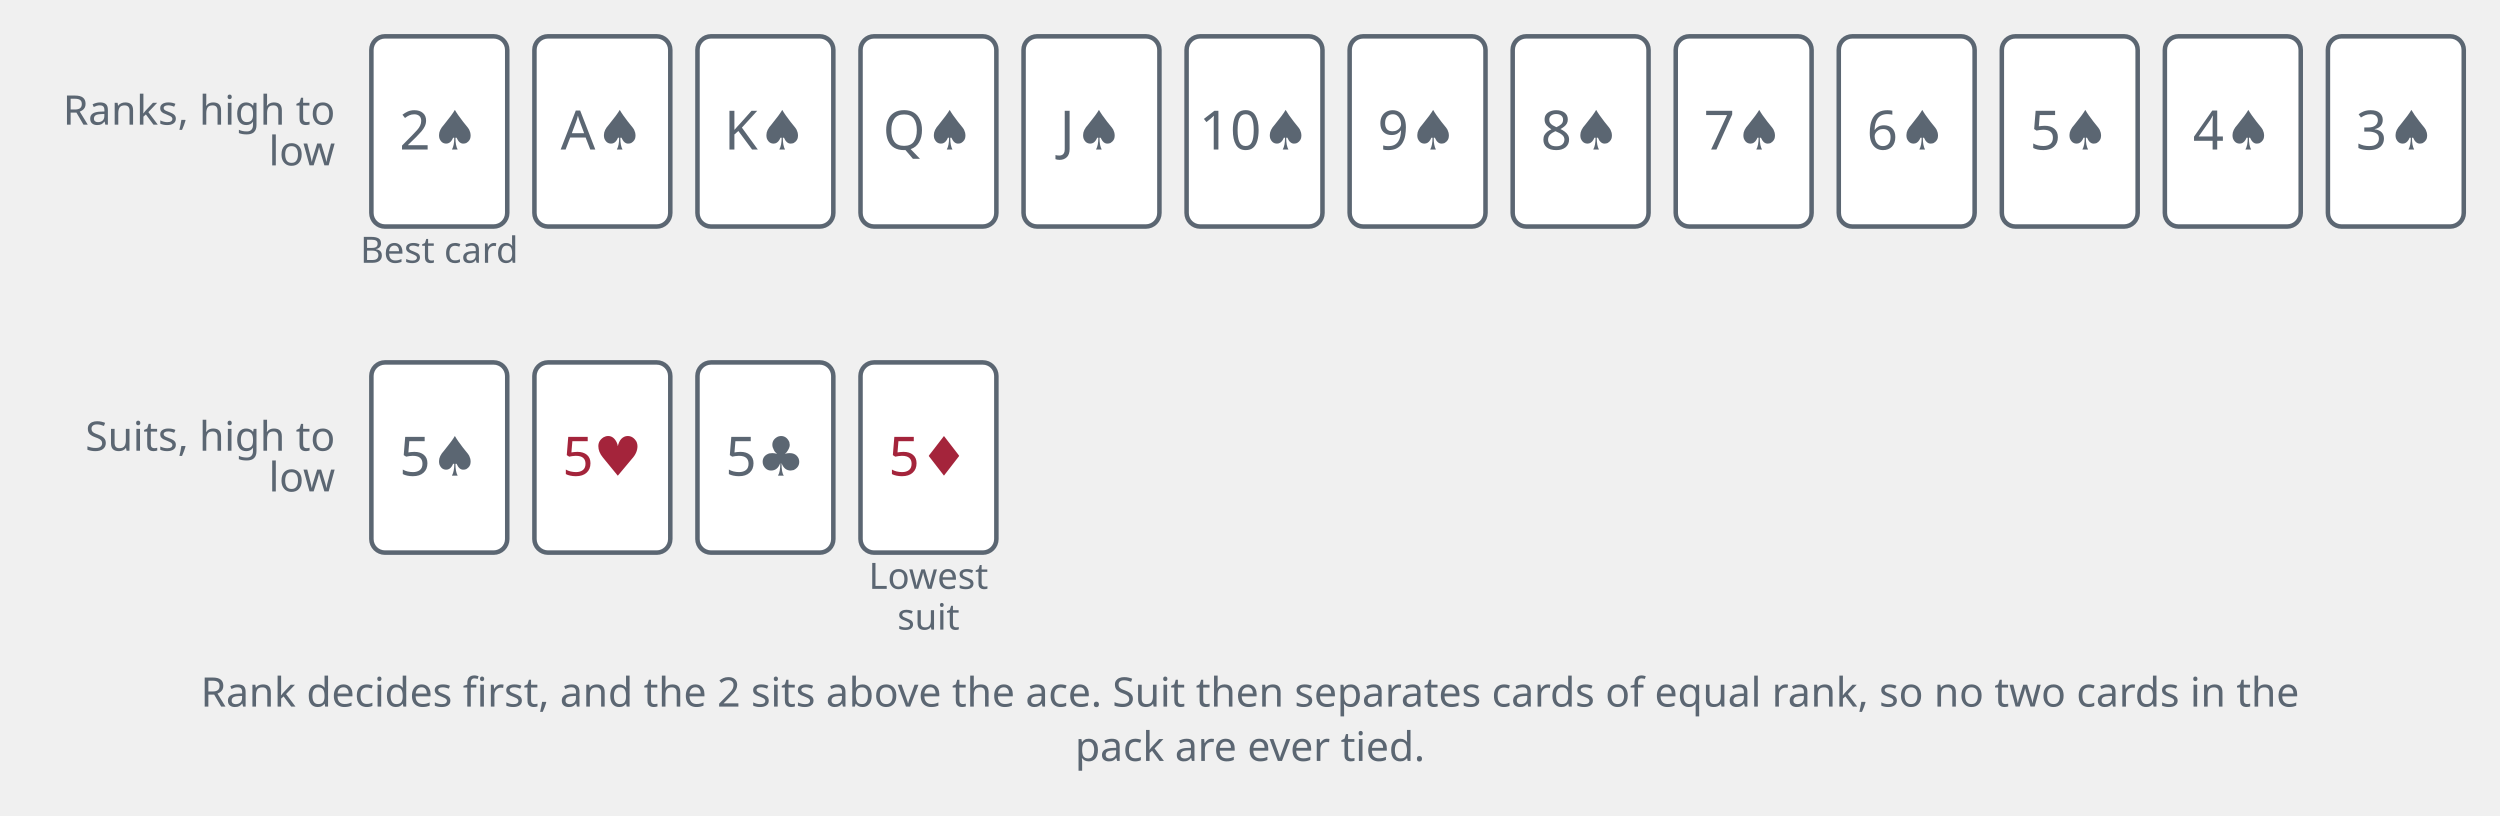
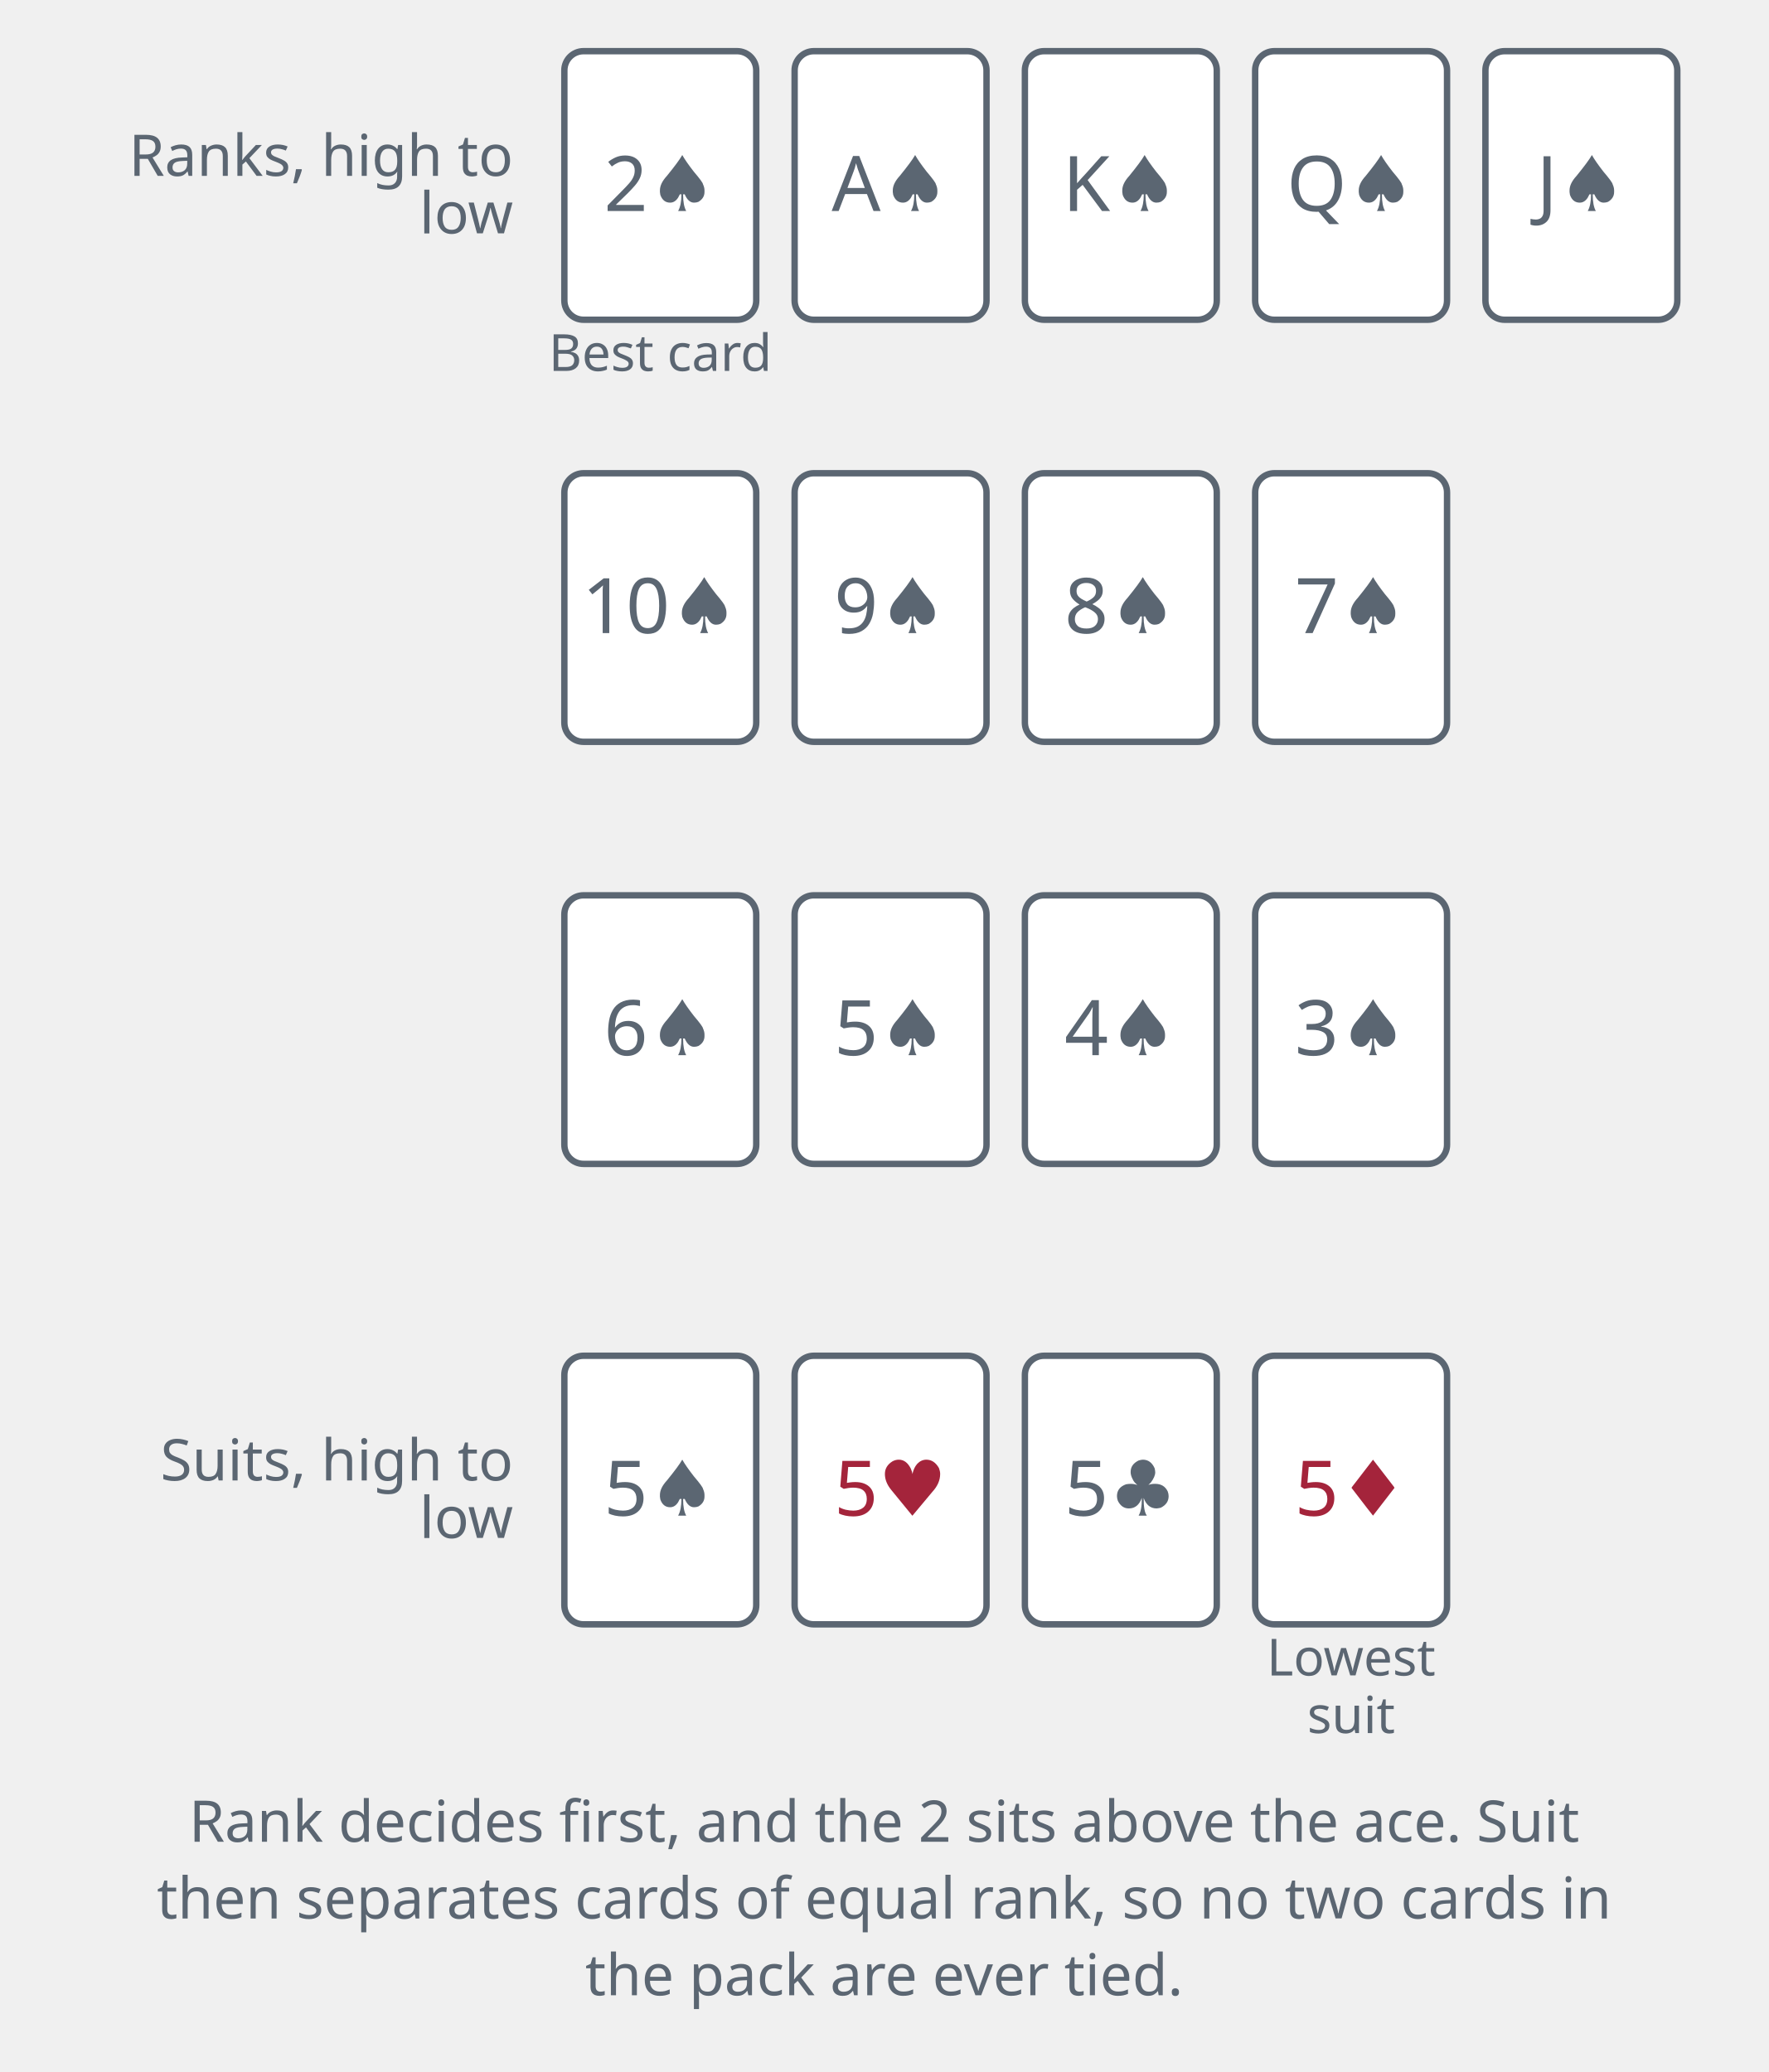
- <svg xmlns="http://www.w3.org/2000/svg" viewBox="0 0 552 180" width="883" height="288" role="img" aria-label="Big Two: Rank decides first, and the 2 sits above the ace. Suit then separates cards of equal rank, so no two cards in the pack are ever tied.">
-   <rect x="82.0" y="8.0" width="30" height="42" rx="3" fill="#ffffff" stroke="#5b6672" stroke-width="1" />
-   <text x="97.0" y="33.0" text-anchor="middle" font-family="system-ui, sans-serif" font-size="12" fill="#5b6672">2♠</text>
-   <text x="97.0" y="58.0" text-anchor="middle" font-family="system-ui, sans-serif" font-size="8" fill="#5b6672">Best card</text>
-   <rect x="118.0" y="8.0" width="30" height="42" rx="3" fill="#ffffff" stroke="#5b6672" stroke-width="1" />
-   <text x="133.0" y="33.0" text-anchor="middle" font-family="system-ui, sans-serif" font-size="12" fill="#5b6672">A♠</text>
-   <rect x="154.0" y="8.0" width="30" height="42" rx="3" fill="#ffffff" stroke="#5b6672" stroke-width="1" />
-   <text x="169.0" y="33.0" text-anchor="middle" font-family="system-ui, sans-serif" font-size="12" fill="#5b6672">K♠</text>
-   <rect x="190.0" y="8.0" width="30" height="42" rx="3" fill="#ffffff" stroke="#5b6672" stroke-width="1" />
-   <text x="205.0" y="33.0" text-anchor="middle" font-family="system-ui, sans-serif" font-size="12" fill="#5b6672">Q♠</text>
-   <rect x="226.0" y="8.0" width="30" height="42" rx="3" fill="#ffffff" stroke="#5b6672" stroke-width="1" />
-   <text x="241.0" y="33.0" text-anchor="middle" font-family="system-ui, sans-serif" font-size="12" fill="#5b6672">J♠</text>
-   <rect x="262.0" y="8.0" width="30" height="42" rx="3" fill="#ffffff" stroke="#5b6672" stroke-width="1" />
-   <text x="277.0" y="33.0" text-anchor="middle" font-family="system-ui, sans-serif" font-size="12" fill="#5b6672">10♠</text>
-   <rect x="298.0" y="8.0" width="30" height="42" rx="3" fill="#ffffff" stroke="#5b6672" stroke-width="1" />
-   <text x="313.0" y="33.0" text-anchor="middle" font-family="system-ui, sans-serif" font-size="12" fill="#5b6672">9♠</text>
-   <rect x="334.0" y="8.0" width="30" height="42" rx="3" fill="#ffffff" stroke="#5b6672" stroke-width="1" />
-   <text x="349.0" y="33.0" text-anchor="middle" font-family="system-ui, sans-serif" font-size="12" fill="#5b6672">8♠</text>
-   <rect x="370.0" y="8.0" width="30" height="42" rx="3" fill="#ffffff" stroke="#5b6672" stroke-width="1" />
-   <text x="385.0" y="33.0" text-anchor="middle" font-family="system-ui, sans-serif" font-size="12" fill="#5b6672">7♠</text>
-   <rect x="406.0" y="8.0" width="30" height="42" rx="3" fill="#ffffff" stroke="#5b6672" stroke-width="1" />
-   <text x="421.0" y="33.0" text-anchor="middle" font-family="system-ui, sans-serif" font-size="12" fill="#5b6672">6♠</text>
-   <rect x="442.0" y="8.0" width="30" height="42" rx="3" fill="#ffffff" stroke="#5b6672" stroke-width="1" />
-   <text x="457.0" y="33.0" text-anchor="middle" font-family="system-ui, sans-serif" font-size="12" fill="#5b6672">5♠</text>
-   <rect x="478.0" y="8.0" width="30" height="42" rx="3" fill="#ffffff" stroke="#5b6672" stroke-width="1" />
-   <text x="493.0" y="33.0" text-anchor="middle" font-family="system-ui, sans-serif" font-size="12" fill="#5b6672">4♠</text>
-   <rect x="514.0" y="8.0" width="30" height="42" rx="3" fill="#ffffff" stroke="#5b6672" stroke-width="1" />
-   <text x="529.0" y="33.0" text-anchor="middle" font-family="system-ui, sans-serif" font-size="12" fill="#5b6672">3♠</text>
-   <rect x="82.0" y="80.0" width="30" height="42" rx="3" fill="#ffffff" stroke="#5b6672" stroke-width="1" />
-   <text x="97.0" y="105.0" text-anchor="middle" font-family="system-ui, sans-serif" font-size="12" fill="#5b6672">5♠</text>
-   <rect x="118.0" y="80.0" width="30" height="42" rx="3" fill="#ffffff" stroke="#5b6672" stroke-width="1" />
-   <text x="133.0" y="105.0" text-anchor="middle" font-family="system-ui, sans-serif" font-size="12" fill="#a4243b">5♥</text>
-   <rect x="154.0" y="80.0" width="30" height="42" rx="3" fill="#ffffff" stroke="#5b6672" stroke-width="1" />
-   <text x="169.0" y="105.0" text-anchor="middle" font-family="system-ui, sans-serif" font-size="12" fill="#5b6672">5♣</text>
-   <rect x="190.0" y="80.0" width="30" height="42" rx="3" fill="#ffffff" stroke="#5b6672" stroke-width="1" />
-   <text x="205.0" y="105.0" text-anchor="middle" font-family="system-ui, sans-serif" font-size="12" fill="#a4243b">5♦</text>
-   <text x="205.0" y="130.0" text-anchor="middle" font-family="system-ui, sans-serif" font-size="8" fill="#5b6672">Lowest</text>
-   <text x="205.0" y="139.0" text-anchor="middle" font-family="system-ui, sans-serif" font-size="8" fill="#5b6672">suit</text>
-   <text x="74.0" y="27.5" text-anchor="end" font-family="system-ui, sans-serif" font-size="9" fill="#5b6672">Ranks, high to</text>
-   <text x="74.0" y="36.5" text-anchor="end" font-family="system-ui, sans-serif" font-size="9" fill="#5b6672">low</text>
-   <text x="74.0" y="99.5" text-anchor="end" font-family="system-ui, sans-serif" font-size="9" fill="#5b6672">Suits, high to</text>
-   <text x="74.0" y="108.5" text-anchor="end" font-family="system-ui, sans-serif" font-size="9" fill="#5b6672">low</text>
-   <text x="276.0" y="156.0" text-anchor="middle" font-family="system-ui, sans-serif" font-size="9" fill="#5b6672">Rank decides first, and the 2 sits above the ace. Suit then separates cards of equal rank, so no two cards in the</text>
-   <text x="276.0" y="168.0" text-anchor="middle" font-family="system-ui, sans-serif" font-size="9" fill="#5b6672">pack are ever tied.</text>
+ <svg xmlns="http://www.w3.org/2000/svg" viewBox="0 0 276 324" width="442" height="518" role="img" aria-label="Big Two: Rank decides first, and the 2 sits above the ace. Suit then separates cards of equal rank, so no two cards in the pack are ever tied.">
+   <rect x="88.0" y="8.0" width="30" height="42" rx="3" fill="#ffffff" stroke="#5b6672" stroke-width="1" />
+   <text x="103.0" y="33.0" text-anchor="middle" font-family="system-ui, sans-serif" font-size="12" fill="#5b6672">2♠</text>
+   <text x="103.0" y="58.0" text-anchor="middle" font-family="system-ui, sans-serif" font-size="8" fill="#5b6672">Best card</text>
+   <rect x="124.0" y="8.0" width="30" height="42" rx="3" fill="#ffffff" stroke="#5b6672" stroke-width="1" />
+   <text x="139.0" y="33.0" text-anchor="middle" font-family="system-ui, sans-serif" font-size="12" fill="#5b6672">A♠</text>
+   <rect x="160.0" y="8.0" width="30" height="42" rx="3" fill="#ffffff" stroke="#5b6672" stroke-width="1" />
+   <text x="175.0" y="33.0" text-anchor="middle" font-family="system-ui, sans-serif" font-size="12" fill="#5b6672">K♠</text>
+   <rect x="196.0" y="8.0" width="30" height="42" rx="3" fill="#ffffff" stroke="#5b6672" stroke-width="1" />
+   <text x="211.0" y="33.0" text-anchor="middle" font-family="system-ui, sans-serif" font-size="12" fill="#5b6672">Q♠</text>
+   <rect x="232.0" y="8.0" width="30" height="42" rx="3" fill="#ffffff" stroke="#5b6672" stroke-width="1" />
+   <text x="247.0" y="33.0" text-anchor="middle" font-family="system-ui, sans-serif" font-size="12" fill="#5b6672">J♠</text>
+   <rect x="88.0" y="74.0" width="30" height="42" rx="3" fill="#ffffff" stroke="#5b6672" stroke-width="1" />
+   <text x="103.0" y="99.0" text-anchor="middle" font-family="system-ui, sans-serif" font-size="12" fill="#5b6672">10♠</text>
+   <rect x="124.0" y="74.0" width="30" height="42" rx="3" fill="#ffffff" stroke="#5b6672" stroke-width="1" />
+   <text x="139.0" y="99.0" text-anchor="middle" font-family="system-ui, sans-serif" font-size="12" fill="#5b6672">9♠</text>
+   <rect x="160.0" y="74.0" width="30" height="42" rx="3" fill="#ffffff" stroke="#5b6672" stroke-width="1" />
+   <text x="175.0" y="99.0" text-anchor="middle" font-family="system-ui, sans-serif" font-size="12" fill="#5b6672">8♠</text>
+   <rect x="196.0" y="74.0" width="30" height="42" rx="3" fill="#ffffff" stroke="#5b6672" stroke-width="1" />
+   <text x="211.0" y="99.0" text-anchor="middle" font-family="system-ui, sans-serif" font-size="12" fill="#5b6672">7♠</text>
+   <rect x="88.0" y="140.0" width="30" height="42" rx="3" fill="#ffffff" stroke="#5b6672" stroke-width="1" />
+   <text x="103.0" y="165.0" text-anchor="middle" font-family="system-ui, sans-serif" font-size="12" fill="#5b6672">6♠</text>
+   <rect x="124.0" y="140.0" width="30" height="42" rx="3" fill="#ffffff" stroke="#5b6672" stroke-width="1" />
+   <text x="139.0" y="165.0" text-anchor="middle" font-family="system-ui, sans-serif" font-size="12" fill="#5b6672">5♠</text>
+   <rect x="160.0" y="140.0" width="30" height="42" rx="3" fill="#ffffff" stroke="#5b6672" stroke-width="1" />
+   <text x="175.0" y="165.0" text-anchor="middle" font-family="system-ui, sans-serif" font-size="12" fill="#5b6672">4♠</text>
+   <rect x="196.0" y="140.0" width="30" height="42" rx="3" fill="#ffffff" stroke="#5b6672" stroke-width="1" />
+   <text x="211.0" y="165.0" text-anchor="middle" font-family="system-ui, sans-serif" font-size="12" fill="#5b6672">3♠</text>
+   <rect x="88.0" y="212.0" width="30" height="42" rx="3" fill="#ffffff" stroke="#5b6672" stroke-width="1" />
+   <text x="103.0" y="237.0" text-anchor="middle" font-family="system-ui, sans-serif" font-size="12" fill="#5b6672">5♠</text>
+   <rect x="124.0" y="212.0" width="30" height="42" rx="3" fill="#ffffff" stroke="#5b6672" stroke-width="1" />
+   <text x="139.0" y="237.0" text-anchor="middle" font-family="system-ui, sans-serif" font-size="12" fill="#a4243b">5♥</text>
+   <rect x="160.0" y="212.0" width="30" height="42" rx="3" fill="#ffffff" stroke="#5b6672" stroke-width="1" />
+   <text x="175.0" y="237.0" text-anchor="middle" font-family="system-ui, sans-serif" font-size="12" fill="#5b6672">5♣</text>
+   <rect x="196.0" y="212.0" width="30" height="42" rx="3" fill="#ffffff" stroke="#5b6672" stroke-width="1" />
+   <text x="211.0" y="237.0" text-anchor="middle" font-family="system-ui, sans-serif" font-size="12" fill="#a4243b">5♦</text>
+   <text x="211.0" y="262.0" text-anchor="middle" font-family="system-ui, sans-serif" font-size="8" fill="#5b6672">Lowest</text>
+   <text x="211.0" y="271.0" text-anchor="middle" font-family="system-ui, sans-serif" font-size="8" fill="#5b6672">suit</text>
+   <text x="80.0" y="27.5" text-anchor="end" font-family="system-ui, sans-serif" font-size="9" fill="#5b6672">Ranks, high to</text>
+   <text x="80.0" y="36.5" text-anchor="end" font-family="system-ui, sans-serif" font-size="9" fill="#5b6672">low</text>
+   <text x="80.0" y="231.5" text-anchor="end" font-family="system-ui, sans-serif" font-size="9" fill="#5b6672">Suits, high to</text>
+   <text x="80.0" y="240.5" text-anchor="end" font-family="system-ui, sans-serif" font-size="9" fill="#5b6672">low</text>
+   <text x="138.0" y="288.0" text-anchor="middle" font-family="system-ui, sans-serif" font-size="9" fill="#5b6672">Rank decides first, and the 2 sits above the ace. Suit</text>
+   <text x="138.0" y="300.0" text-anchor="middle" font-family="system-ui, sans-serif" font-size="9" fill="#5b6672">then separates cards of equal rank, so no two cards in</text>
+   <text x="138.0" y="312.0" text-anchor="middle" font-family="system-ui, sans-serif" font-size="9" fill="#5b6672">the pack are ever tied.</text>
</svg>
